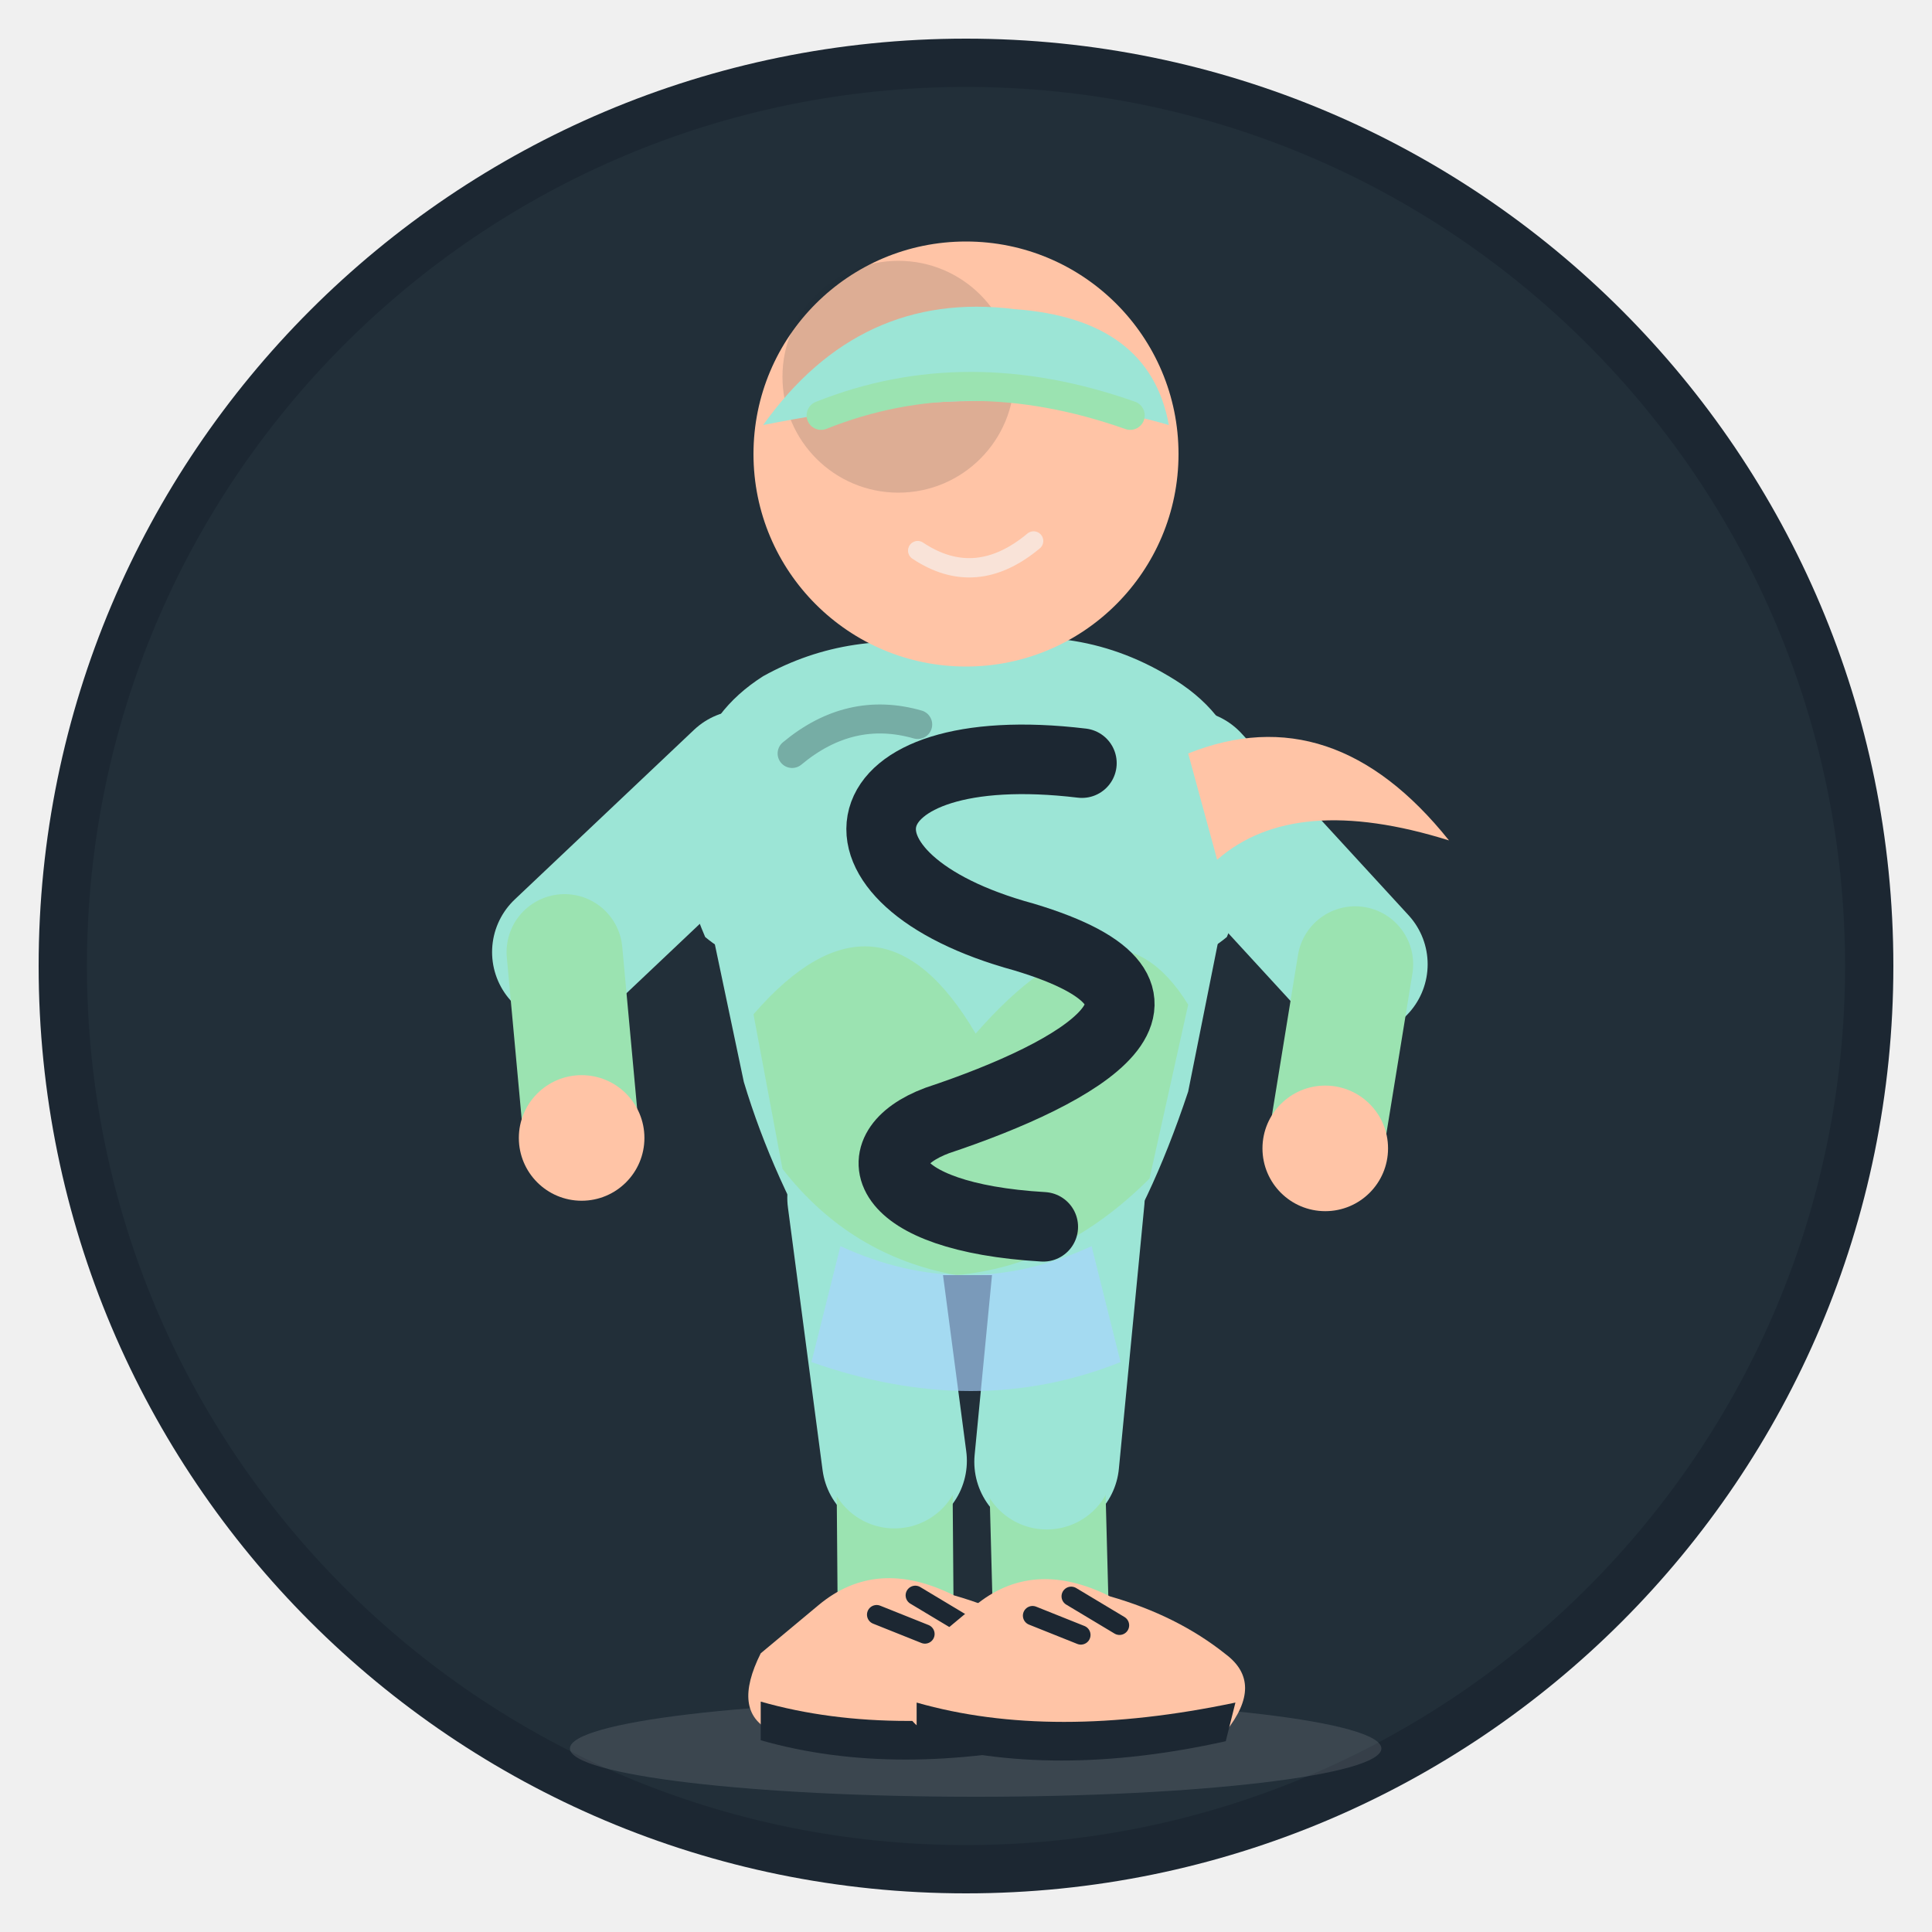
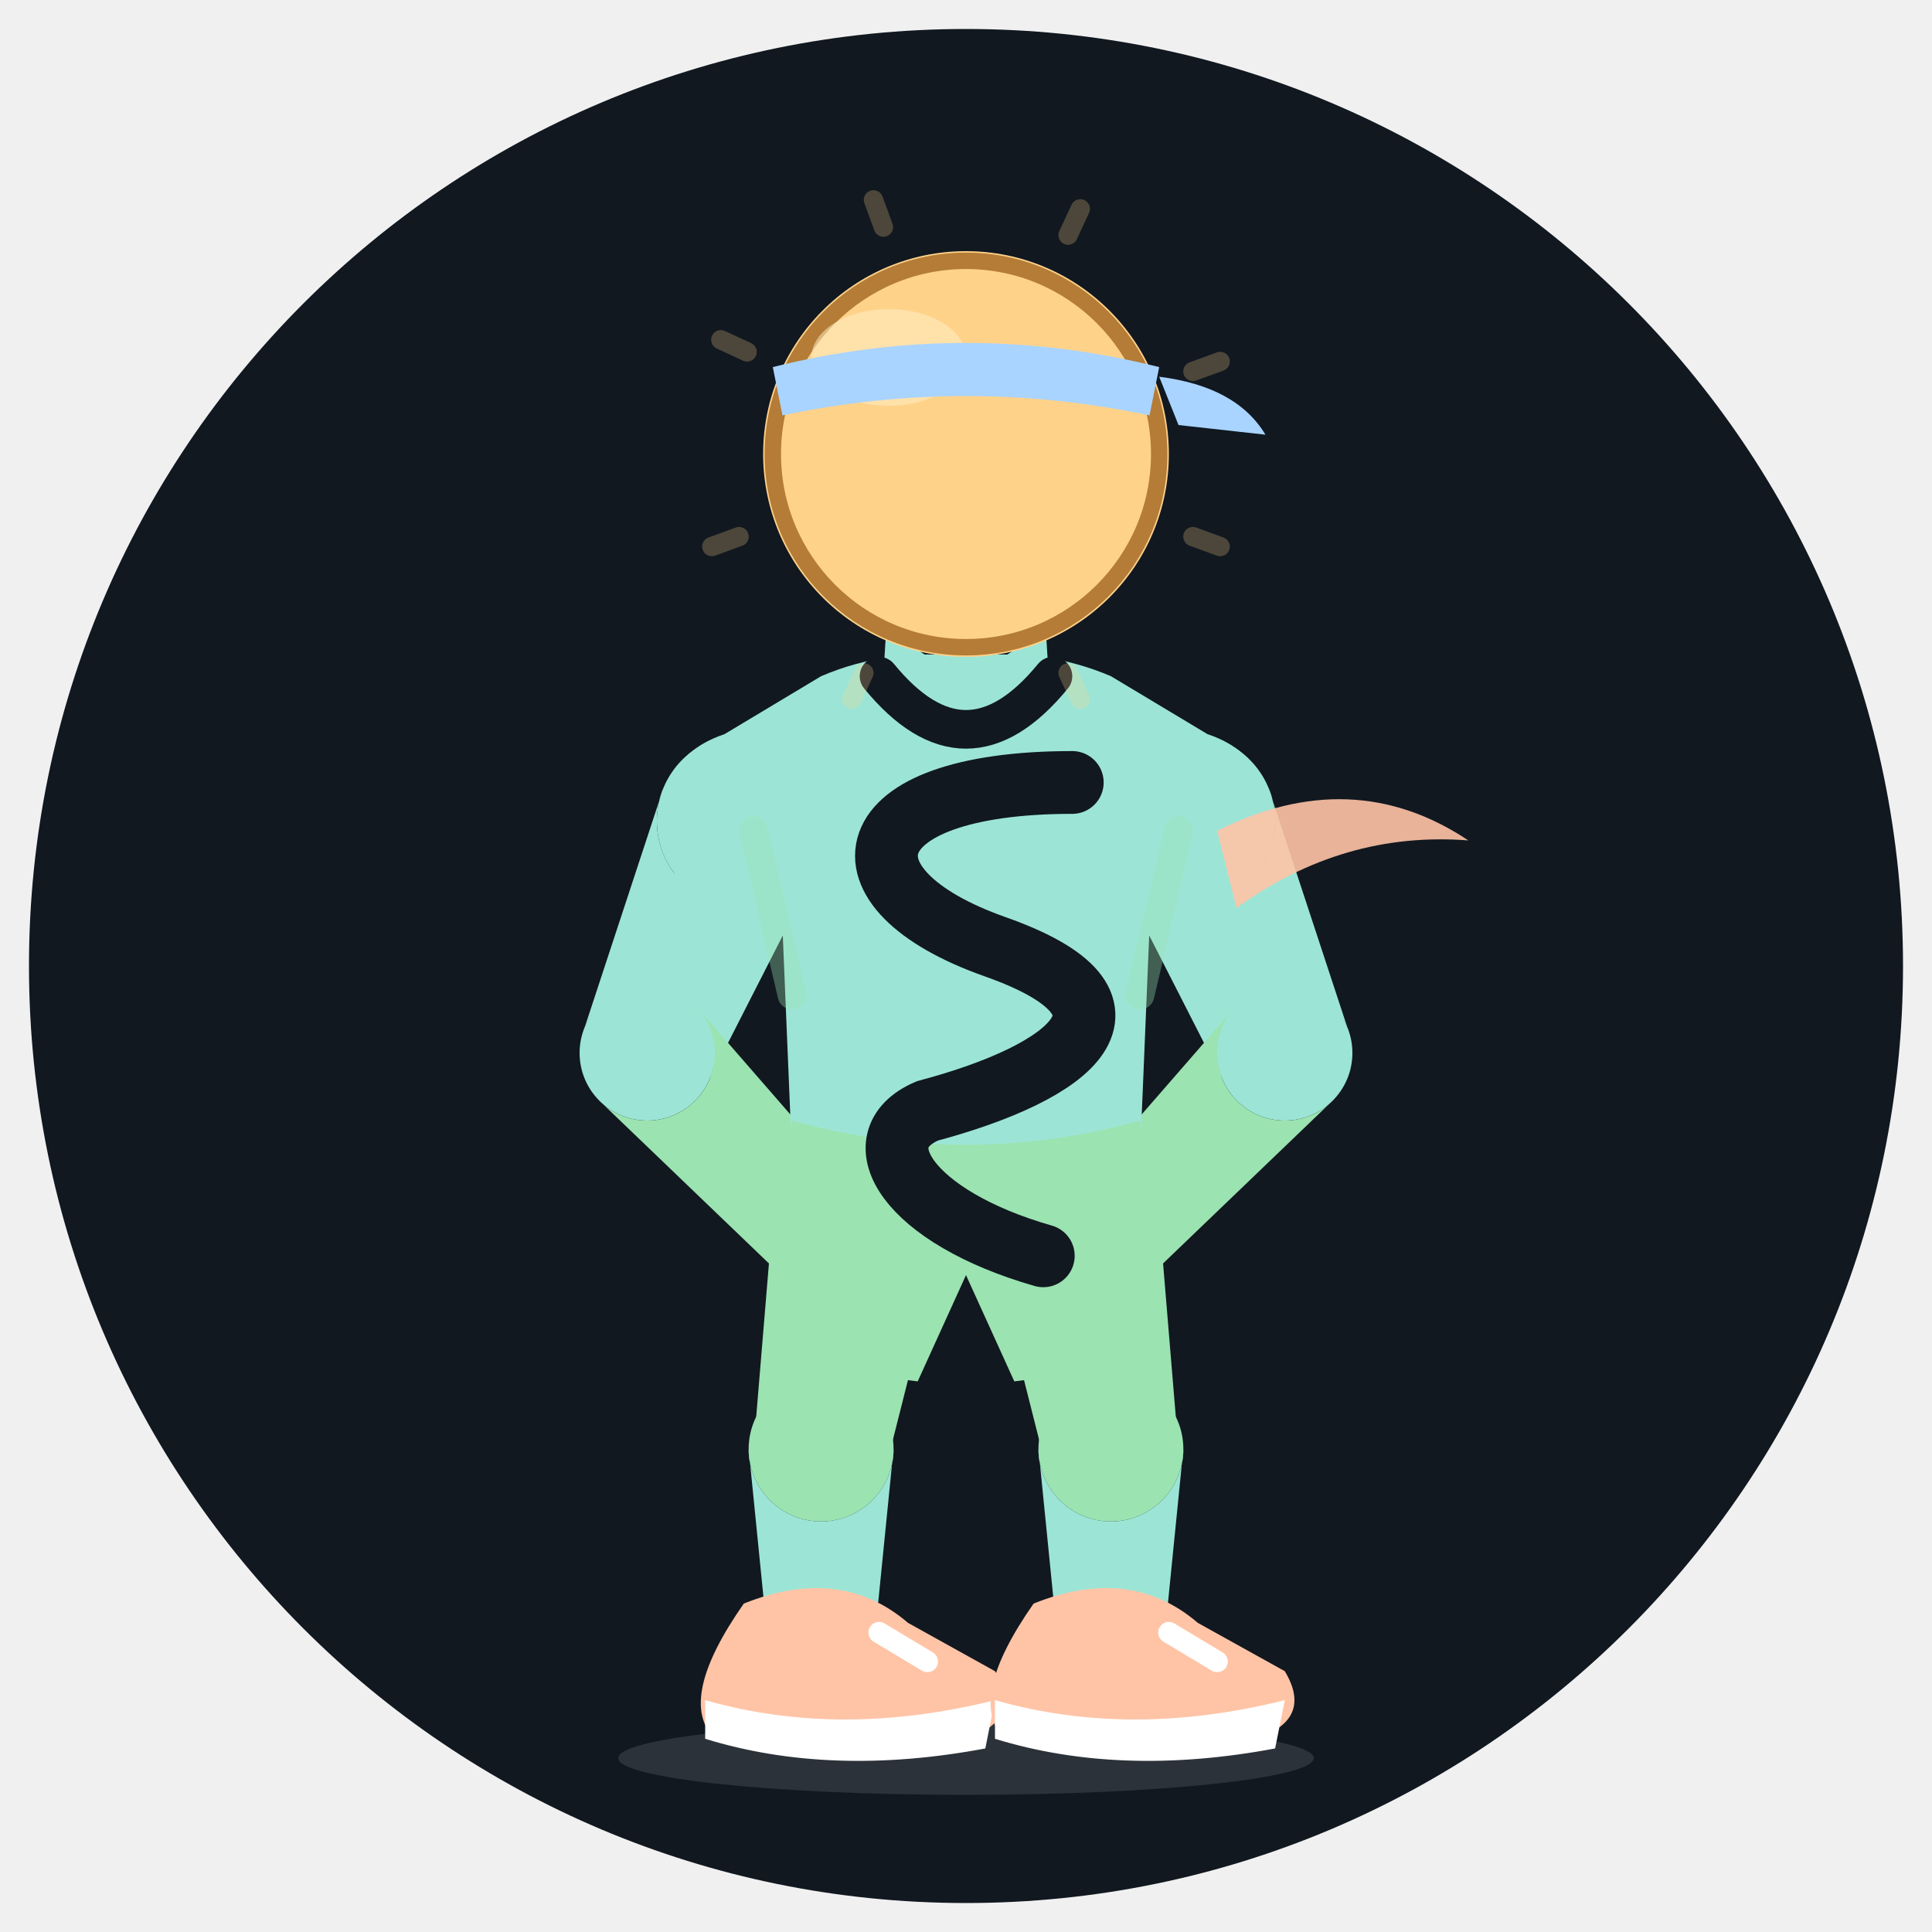
- <svg xmlns="http://www.w3.org/2000/svg" viewBox="0 0 200 200" width="96" height="96" class="trail-athlete-v3" data-pose="rest">
-   <circle cx="100" cy="100" r="96" fill="#1C2732" />
-   <circle cx="100" cy="100" r="91" fill="#9CE5D6" opacity=".045" />
-   <g class="m-shadow">
-     <ellipse cx="101" cy="181" rx="42" ry="5" fill="#F5F8FA" opacity=".12" />
-   </g>
-   <g class="m-leg-a">
-     <path d="M89.00 124.00 Q90.79 137.61 92.59 151.22" fill="none" stroke="#9CE5D6" stroke-width="15" stroke-linecap="round" />
-     <path d="M92.59 151.22 Q92.67 161.19 92.75 171.15" fill="none" stroke="#9BE3B1" stroke-width="12" stroke-linecap="round" />
-     <circle cx="92.59" cy="151.22" r="7" fill="#9CE5D6" />
-     <g transform="translate(92.75 171.15)">
-       <path d="M-8 -5 Q-2 -10 6 -6 Q13 -4 18 0 Q22 3 18 8 L-13 8 Q-17 6 -14 0Z" fill="#FFC4A6" />
-       <path d="M-14 5 Q0 9 19 5 L18 9 Q0 13 -14 9Z" fill="#1C2732" />
-       <path d="M-2 -4 L3 -2 M2 -6 L7 -3" stroke="#1C2732" stroke-width="2" stroke-linecap="round" />
+ <svg xmlns="http://www.w3.org/2000/svg" viewBox="0 0 200 200" width="96" height="96" class="trail-companion" data-pose="rest" data-theme="dark">
+   <g class="m-character">
+     <circle cx="100" cy="100" r="97" fill="#111820" />
+     <g class="m-shadow">
+       <ellipse cx="100" cy="182" rx="36" ry="3.8" fill="#F5F8FA" opacity=".12" />
+     </g>
+     <g class="m-leg-a">
+       <circle cx="89" cy="126" r="9" fill="#9BE3B1" />
+       <path d="M80.12,124.52 L78.10,148.85 A7,7 0 0 1 91.90,151.15 L97.88,127.48 A9,9 0 0 1 80.12,124.52Z" fill="#9BE3B1" />
+       <circle cx="85" cy="150" r="7.5" fill="#9BE3B1" />
+       <path d="M77.50,150.00 L79.60,171.00 A5.4,5.4 0 0 1 90.40,171.00 L92.50,150.00 A7.5,7.5 0 0 1 77.50,150.00Z" fill="#9CE5D6" />
+       <circle cx="85" cy="171" r="5.5" fill="#9CE5D6" />
+       <path d="M77 166 Q87 162 94 168 L103 173 Q106 178 100 180 L74 180 Q70 176 77 166Z" fill="#FFC4A6" />
+       <path d="M73 176 Q87 180 103 176 L102 181 Q86 184 73 180Z" fill="#FFFFFF" />
+       <path d="M91 169 L96 172" stroke="#FFFFFF" stroke-width="2.2" stroke-linecap="round" />
+     </g>
+     <g class="m-leg-b">
+       <circle cx="111" cy="126" r="9" fill="#9BE3B1" />
+       <path d="M102.12,127.48 L108.10,151.15 A7,7 0 0 1 121.90,148.85 L119.88,124.52 A9,9 0 0 1 102.12,127.48Z" fill="#9BE3B1" />
+       <circle cx="115" cy="150" r="7.5" fill="#9BE3B1" />
+       <path d="M107.50,150.00 L109.60,171.00 A5.4,5.4 0 0 1 120.40,171.00 L122.50,150.00 A7.5,7.5 0 0 1 107.50,150.00Z" fill="#9CE5D6" />
+       <circle cx="115" cy="171" r="5.5" fill="#9CE5D6" />
+       <path d="M107 166 Q117 162 124 168 L133 173 Q136 178 130 180 L104 180 Q100 176 107 166Z" fill="#FFC4A6" />
+       <path d="M103 176 Q117 180 133 176 L132 181 Q116 184 103 180Z" fill="#FFFFFF" />
+       <path d="M121 169 L126 172" stroke="#FFFFFF" stroke-width="2.2" stroke-linecap="round" />
+     </g>
+     <g class="m-arm-a">
+       <circle cx="77" cy="85" r="9" fill="#9CE5D6" />
+       <path d="M68.69,81.54 L60.54,106.31 A7,7 0 0 1 73.46,111.69 L85.31,88.46 A9,9 0 0 1 68.69,81.54Z" fill="#9CE5D6" />
+       <circle cx="67" cy="109" r="7" fill="#9CE5D6" />
+       <path d="M61.93,113.83 L82.87,133.93 A5.7,5.7 0 0 1 91.13,126.07 L72.07,104.17 A7,7 0 0 1 61.93,113.83Z" fill="#9BE3B1" />
+       <circle cx="87" cy="130" r="6.5" fill="#9BE3B1" />
+     </g>
+     <g class="m-arm-b">
+       <circle cx="123" cy="85" r="9" fill="#9CE5D6" />
+       <path d="M114.69,88.46 L126.54,111.69 A7,7 0 0 1 139.46,106.31 L131.31,81.54 A9,9 0 0 1 114.69,88.46Z" fill="#9CE5D6" />
+       <circle cx="133" cy="109" r="7" fill="#9CE5D6" />
+       <path d="M127.93,104.17 L108.87,126.07 A5.7,5.7 0 0 1 117.13,133.93 L138.07,113.83 A7,7 0 0 1 127.93,104.17Z" fill="#9BE3B1" />
+       <circle cx="113" cy="130" r="6.5" fill="#9BE3B1" />
+     </g>
+     <g class="m-neck">
+       <path d="M92.00,61.00 L91.00,77.00 A9,9 0 0 1 109.00,77.00 L108.00,61.00 A8,8 0 0 1 92.00,61.00Z" fill="#9CE5D6" />
+     </g>
+     <g class="m-torso">
+       <path d="M85 70 Q92 67 100 68 Q108 67 115 70 L125 76 Q134 79 130 91 L125 99 L119 96 L118 120 Q100 125 82 120 L81 96 L75 99 L70 91 Q66 79 75 76Z" fill="#9CE5D6" />
+       <path d="M91 70 Q100 81 109 70" fill="none" stroke="#111820" stroke-width="4" stroke-linecap="round" />
+       <path d="M78 86 L82 103 M122 86 L118 103" stroke="#9BE3B1" stroke-width="3" opacity=".35" stroke-linecap="round" />
+       <path d="M82 116 Q100 121 118 116 L121 141 L105 143 L100 132 L95 143 L79 141Z" fill="#9BE3B1" />
+       <path d="M111 81 C88 81 86 92 103 98 C120 104 111 111 96 115 C89 118 94 126 108 130" fill="none" stroke="#111820" stroke-width="6.5" stroke-linecap="round" />
+     </g>
+     <g class="m-head">
+       <circle cx="100" cy="47" r="21" fill="#FFD28A" />
+       <circle cx="100" cy="47" r="20" fill="#FFD28A" stroke="#B47C36" stroke-width="1.7" />
+       <ellipse cx="92" cy="37" rx="8" ry="5" fill="#FFF0C8" opacity=".52" />
+       <path d="M123.49 55.55 L126.31 56.58" stroke="#FFD28A" stroke-width="2" opacity=".25" stroke-linecap="round" />
+       <path d="M110.57 69.66 L111.83 72.38" stroke="#FFD28A" stroke-width="2" opacity=".25" stroke-linecap="round" />
+       <path d="M89.43 69.66 L88.17 72.38" stroke="#FFD28A" stroke-width="2" opacity=".25" stroke-linecap="round" />
+       <path d="M76.51 55.55 L73.69 56.58" stroke="#FFD28A" stroke-width="2" opacity=".25" stroke-linecap="round" />
+       <path d="M77.34 36.43 L74.62 35.17" stroke="#FFD28A" stroke-width="2" opacity=".25" stroke-linecap="round" />
+       <path d="M91.45 23.51 L90.42 20.69" stroke="#FFD28A" stroke-width="2" opacity=".25" stroke-linecap="round" />
+       <path d="M110.57 24.34 L111.83 21.62" stroke="#FFD28A" stroke-width="2" opacity=".25" stroke-linecap="round" />
+       <path d="M123.49 38.45 L126.31 37.42" stroke="#FFD28A" stroke-width="2" opacity=".25" stroke-linecap="round" />
+       <path d="M80 38 Q100 33 120 38 L119 43 Q100 39 81 43Z" fill="#A9D4FF" />
+       <path d="M120 39 Q128 40 131 45 L122 44Z" fill="#A9D4FF" />
+     </g>
+     <g class="m-ribbon">
+       <path d="M126 86 Q140 79 152 87 Q139 86 128 94Z" fill="#FFC4A6" opacity=".9" />
    </g>
  </g>
-   <g class="m-leg-b">
-     <path d="M111.00 124.00 Q109.68 137.67 108.36 151.33" fill="none" stroke="#9CE5D6" stroke-width="15" stroke-linecap="round" />
-     <path d="M108.36 151.33 Q108.63 161.29 108.89 171.25" fill="none" stroke="#9BE3B1" stroke-width="12" stroke-linecap="round" />
-     <circle cx="108.36" cy="151.33" r="7" fill="#9CE5D6" />
-     <g transform="translate(108.89 171.25)">
-       <path d="M-8 -5 Q-2 -10 6 -6 Q13 -4 18 0 Q22 3 18 8 L-13 8 Q-17 6 -14 0Z" fill="#FFC4A6" />
-       <path d="M-14 5 Q0 9 19 5 L18 9 Q0 13 -14 9Z" fill="#1C2732" />
-       <path d="M-2 -4 L3 -2 M2 -6 L7 -3" stroke="#1C2732" stroke-width="2" stroke-linecap="round" />
-     </g>
-   </g>
-   <g class="m-arm-a">
-     <path d="M77.00 81.00 Q67.72 89.78 58.44 98.56" fill="none" stroke="#9CE5D6" stroke-width="15" stroke-linecap="round" />
-     <path d="M58.44 98.56 Q59.32 108.18 60.21 117.80" fill="none" stroke="#9BE3B1" stroke-width="12" stroke-linecap="round" />
-     <circle cx="60.21" cy="117.80" r="6.5" fill="#FFC4A6" />
-   </g>
-   <g class="m-arm-b">
-     <path d="M123.00 81.00 Q131.64 90.41 140.29 99.82" fill="none" stroke="#9CE5D6" stroke-width="15" stroke-linecap="round" />
-     <path d="M140.29 99.82 Q138.74 109.35 137.19 118.88" fill="none" stroke="#9BE3B1" stroke-width="12" stroke-linecap="round" />
-     <circle cx="137.19" cy="118.88" r="6.5" fill="#FFC4A6" />
-   </g>
-   <g class="m-torso">
-     <path d="M79 70 Q88 65 99 67 Q111 64 121 70 Q133 77 127 93 L123 113 Q119 125 114 132 L86 132 Q80 122 77 112 L73 93 Q68 77 79 70Z" fill="#9CE5D6" />
-     <path d="M75 76 Q67 83 73 97 Q79 102 84 96 L84 76Z M125 76 Q133 83 127 97 Q121 102 116 96 L116 76Z" fill="#9CE5D6" />
-     <path d="M78 105 Q91 90 101 107 Q115 91 123 104 L119 122 Q110 131 99 132 Q88 130 81 121Z" fill="#9BE3B1" />
-     <path d="M112 79 C87 76 84 91 106 97 C126 103 112 111 97 116 C89 119 91 126 108 127" fill="none" stroke="#1C2732" stroke-width="7.2" stroke-linecap="round" />
-     <path d="M87 129 Q100 135 113 129 L116 141 Q101 147 84 141Z" fill="#A9D4FF" opacity=".65" />
-     <path d="M82 78 Q88 73 95 75" fill="none" stroke="#1C2732" stroke-width="3" opacity=".3" stroke-linecap="round" />
-   </g>
-   <path d="M93 70 L93 63 Q100 59 107 63 L107 70Z" fill="#9CE5D6" />
-   <g class="m-head">
-     <circle cx="100" cy="47" r="22" fill="#FFC4A6" />
-     <circle cx="93" cy="39" r="12" fill="#1C2732" opacity=".15" />
-     <path d="M79 44 Q89 30 105 32 Q119 33 121 44 Q104 39 79 44Z" fill="#9CE5D6" />
-     <path d="M85 43 Q100 37 117 43" fill="none" stroke="#9BE3B1" stroke-width="3" stroke-linecap="round" />
-     <path d="M95 57 Q101 61 107 56" fill="none" stroke="#F5F8FA" stroke-width="2" opacity=".6" stroke-linecap="round" />
-   </g>
-   <g class="m-ribbon">
-     <path d="M123 78 Q138 72 150 87 Q134 82 126 89Z" fill="#FFC4A6" />
-   </g>
</svg>
